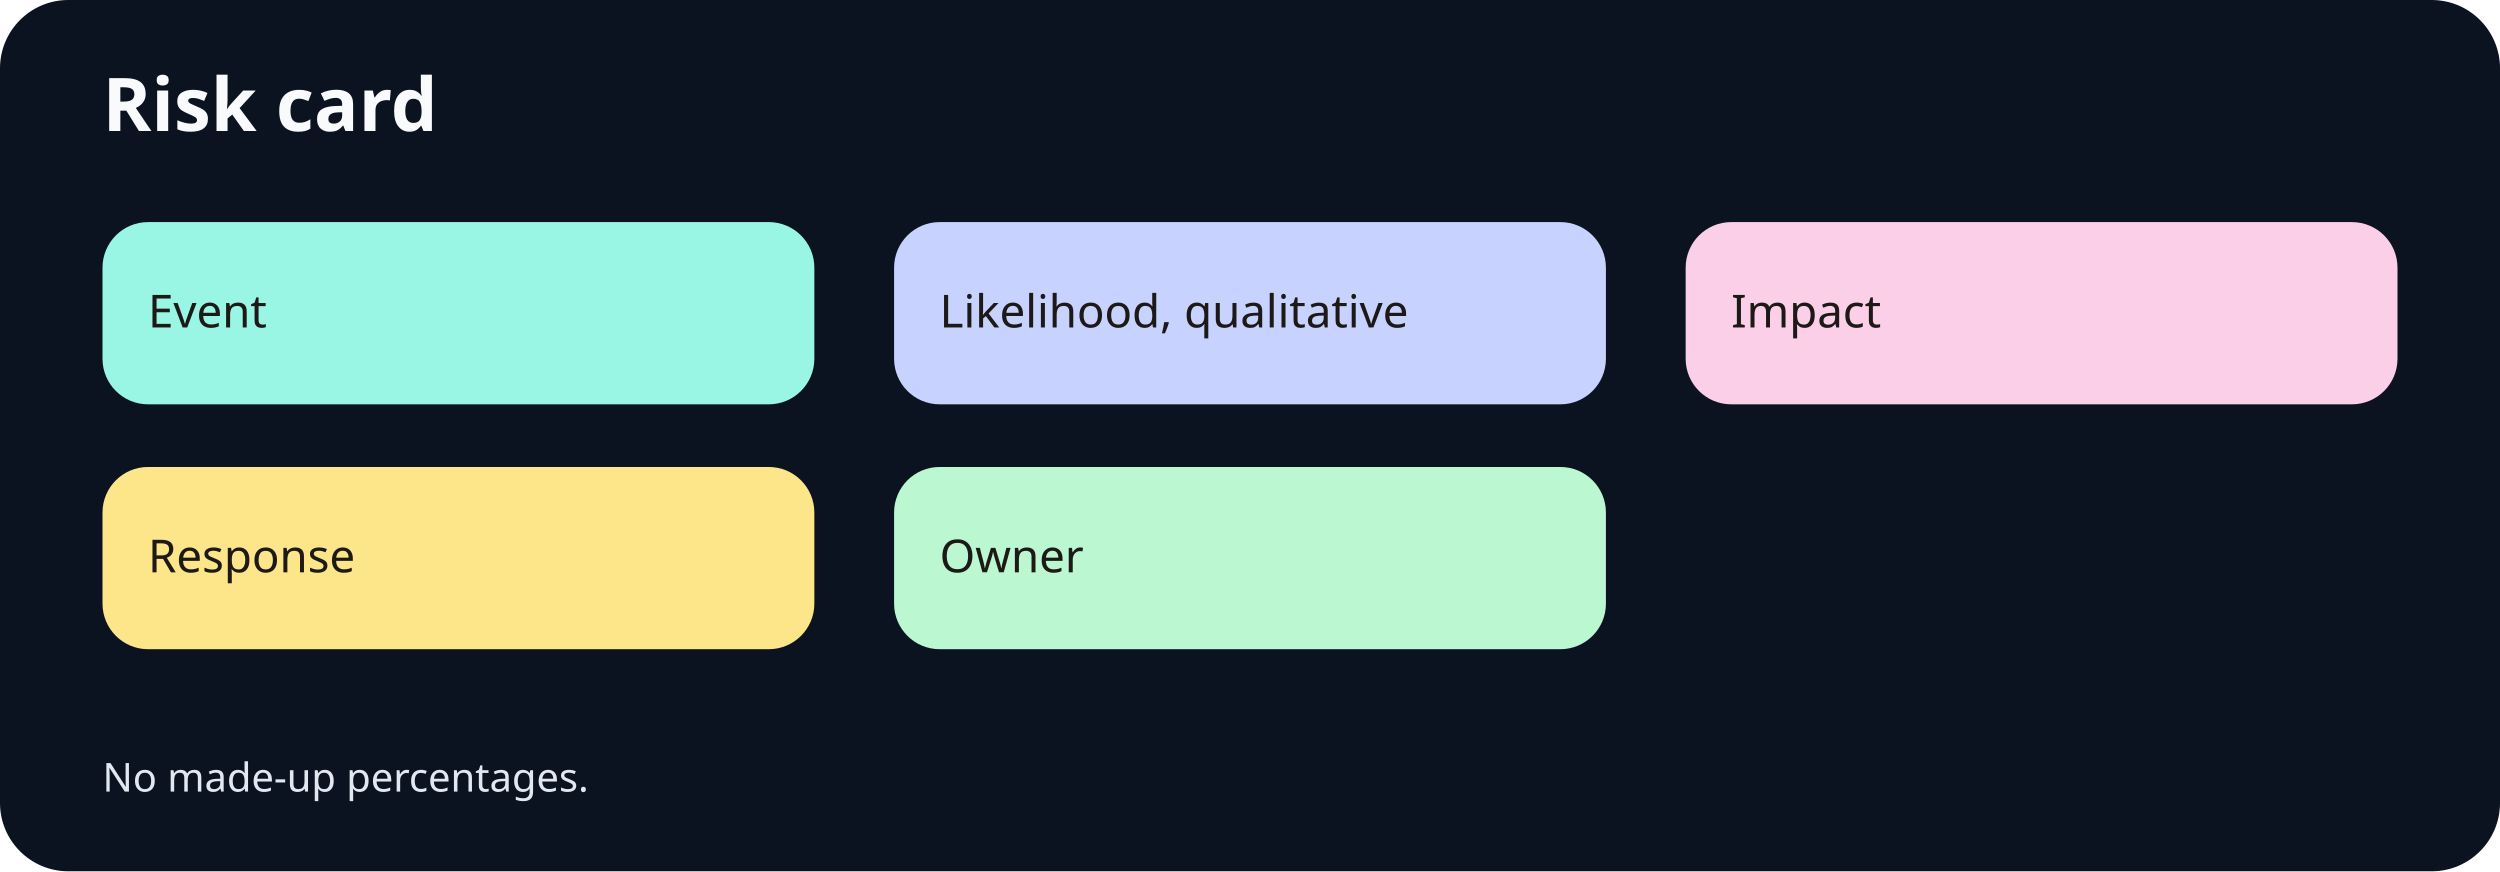
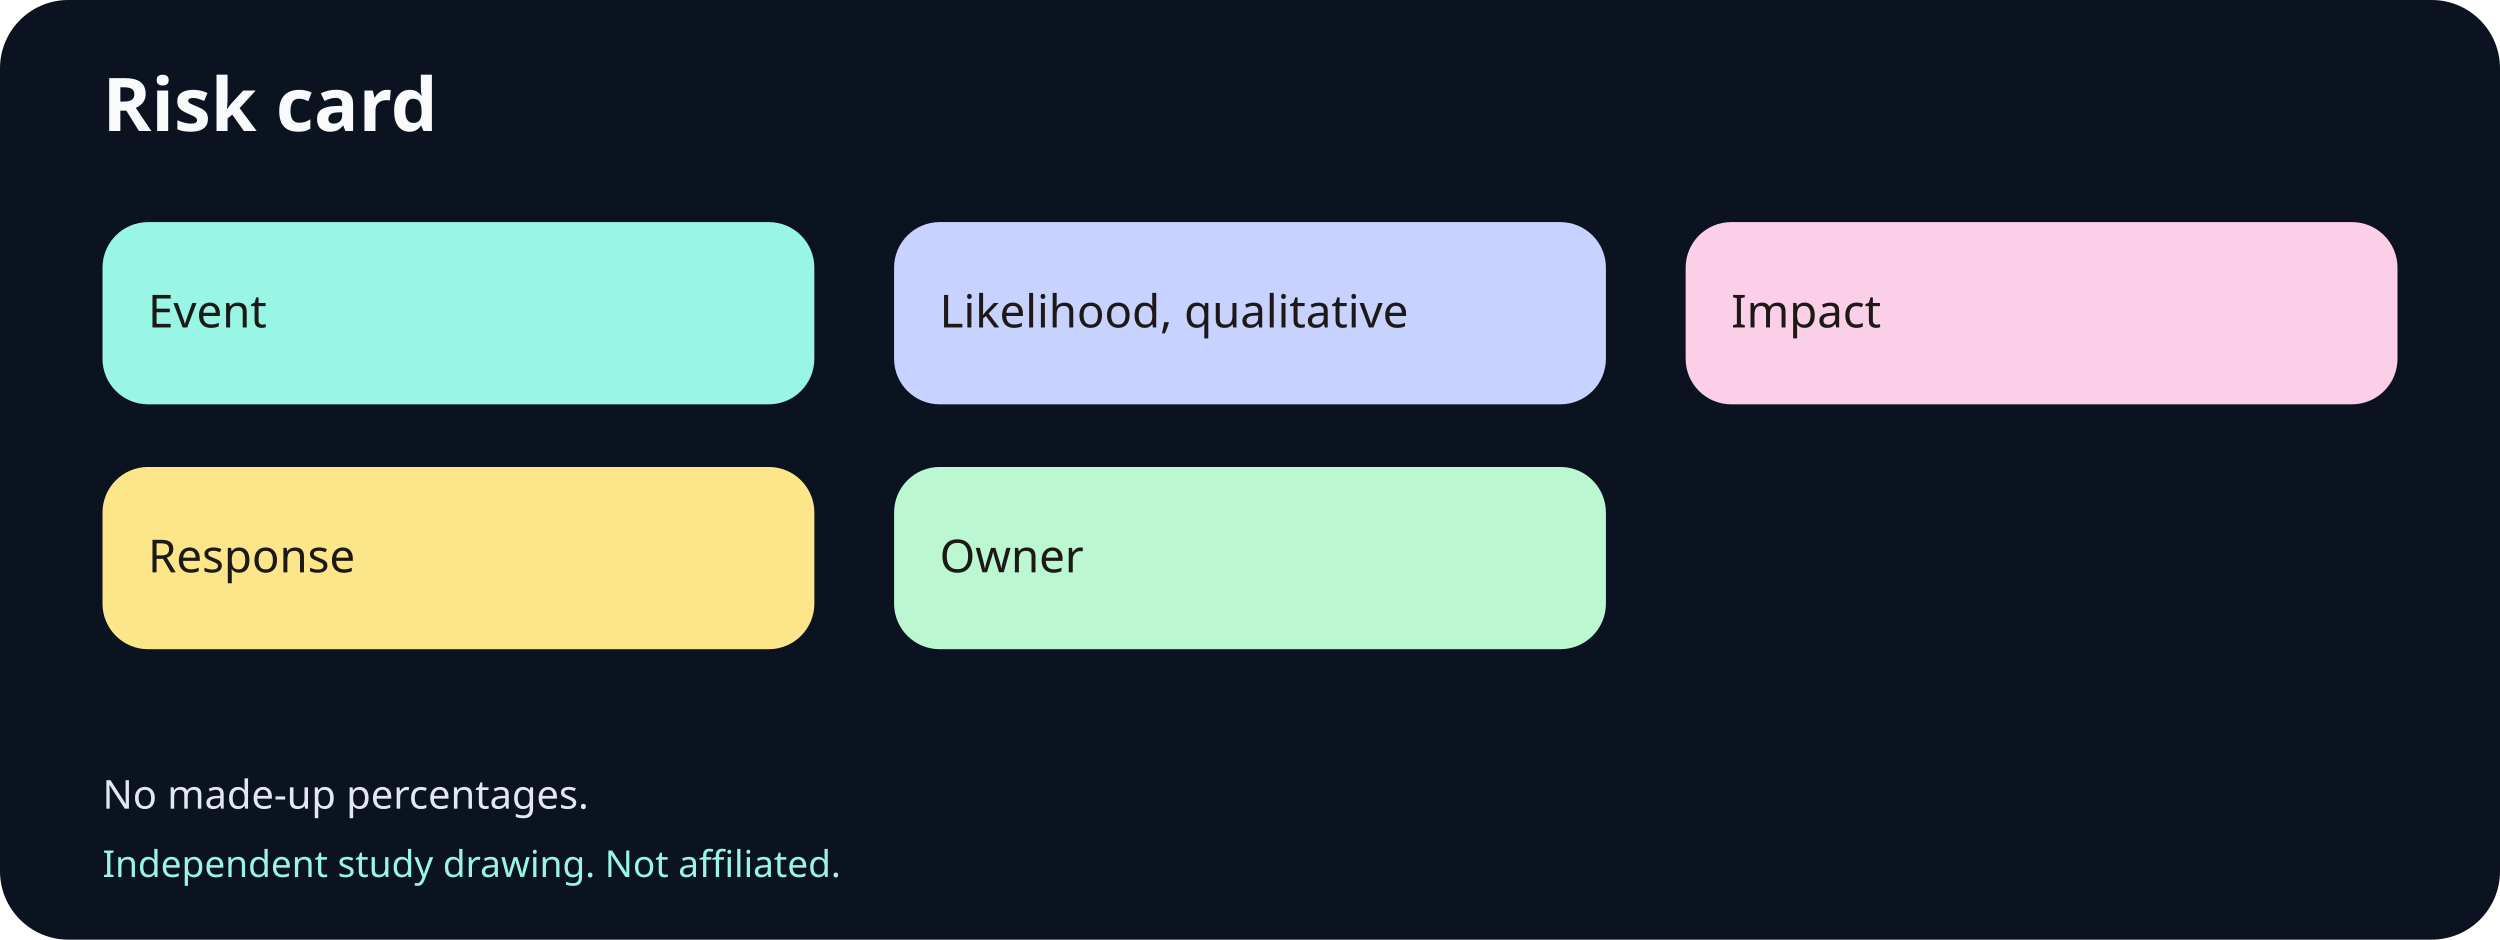
- <svg xmlns="http://www.w3.org/2000/svg" viewBox="0 0 878 306" role="img">
+ <svg xmlns="http://www.w3.org/2000/svg" viewBox="0 0 878 330" role="img">
  <style>
@keyframes baPulse { 50% { opacity: 0.78 } }
.ba-box { animation: baPulse 2.8s ease-in-out infinite; transform-box: fill-box; transform-origin: center; }
@media (prefers-reduced-motion: reduce) { .ba-box { animation: none } }
</style>
  <rect width="100%" height="100%" rx="24" fill="#0b1220" />
  <text x="36" y="46" fill="#f8fafc" font-family="Segoe UI, sans-serif" font-size="26" font-weight="700">Risk card</text>
  <rect class="ba-box" x="36" y="78" width="250" height="64" rx="16" fill="#99f6e4" />
  <text x="52" y="115.0" fill="#1c1917" font-family="Segoe UI, sans-serif" font-size="16">Event</text>
  <rect class="ba-box" x="314" y="78" width="250" height="64" rx="16" fill="#c7d2fe" />
  <text x="330" y="115.0" fill="#1c1917" font-family="Segoe UI, sans-serif" font-size="16">Likelihood, qualitative</text>
  <rect class="ba-box" x="592" y="78" width="250" height="64" rx="16" fill="#fbcfe8" />
  <text x="608" y="115.0" fill="#1c1917" font-family="Segoe UI, sans-serif" font-size="16">Impact</text>
  <rect class="ba-box" x="36" y="164" width="250" height="64" rx="16" fill="#fde68a" />
  <text x="52" y="201.0" fill="#1c1917" font-family="Segoe UI, sans-serif" font-size="16">Response</text>
  <rect class="ba-box" x="314" y="164" width="250" height="64" rx="16" fill="#bbf7d0" />
  <text x="330" y="201.0" fill="#1c1917" font-family="Segoe UI, sans-serif" font-size="16">Owner</text>
-   <text x="36" y="278" fill="#e2e8f0" font-family="Segoe UI, sans-serif" font-size="14">No made-up percentages.</text>
+   <text x="36" y="284" fill="#e2e8f0" font-family="Segoe UI, sans-serif" font-size="14">No made-up percentages.</text>
+   <text x="36" y="308" fill="#99f6e4" font-family="Segoe UI, sans-serif" font-size="13">Independent study drawing. Not affiliated.</text>
</svg>
